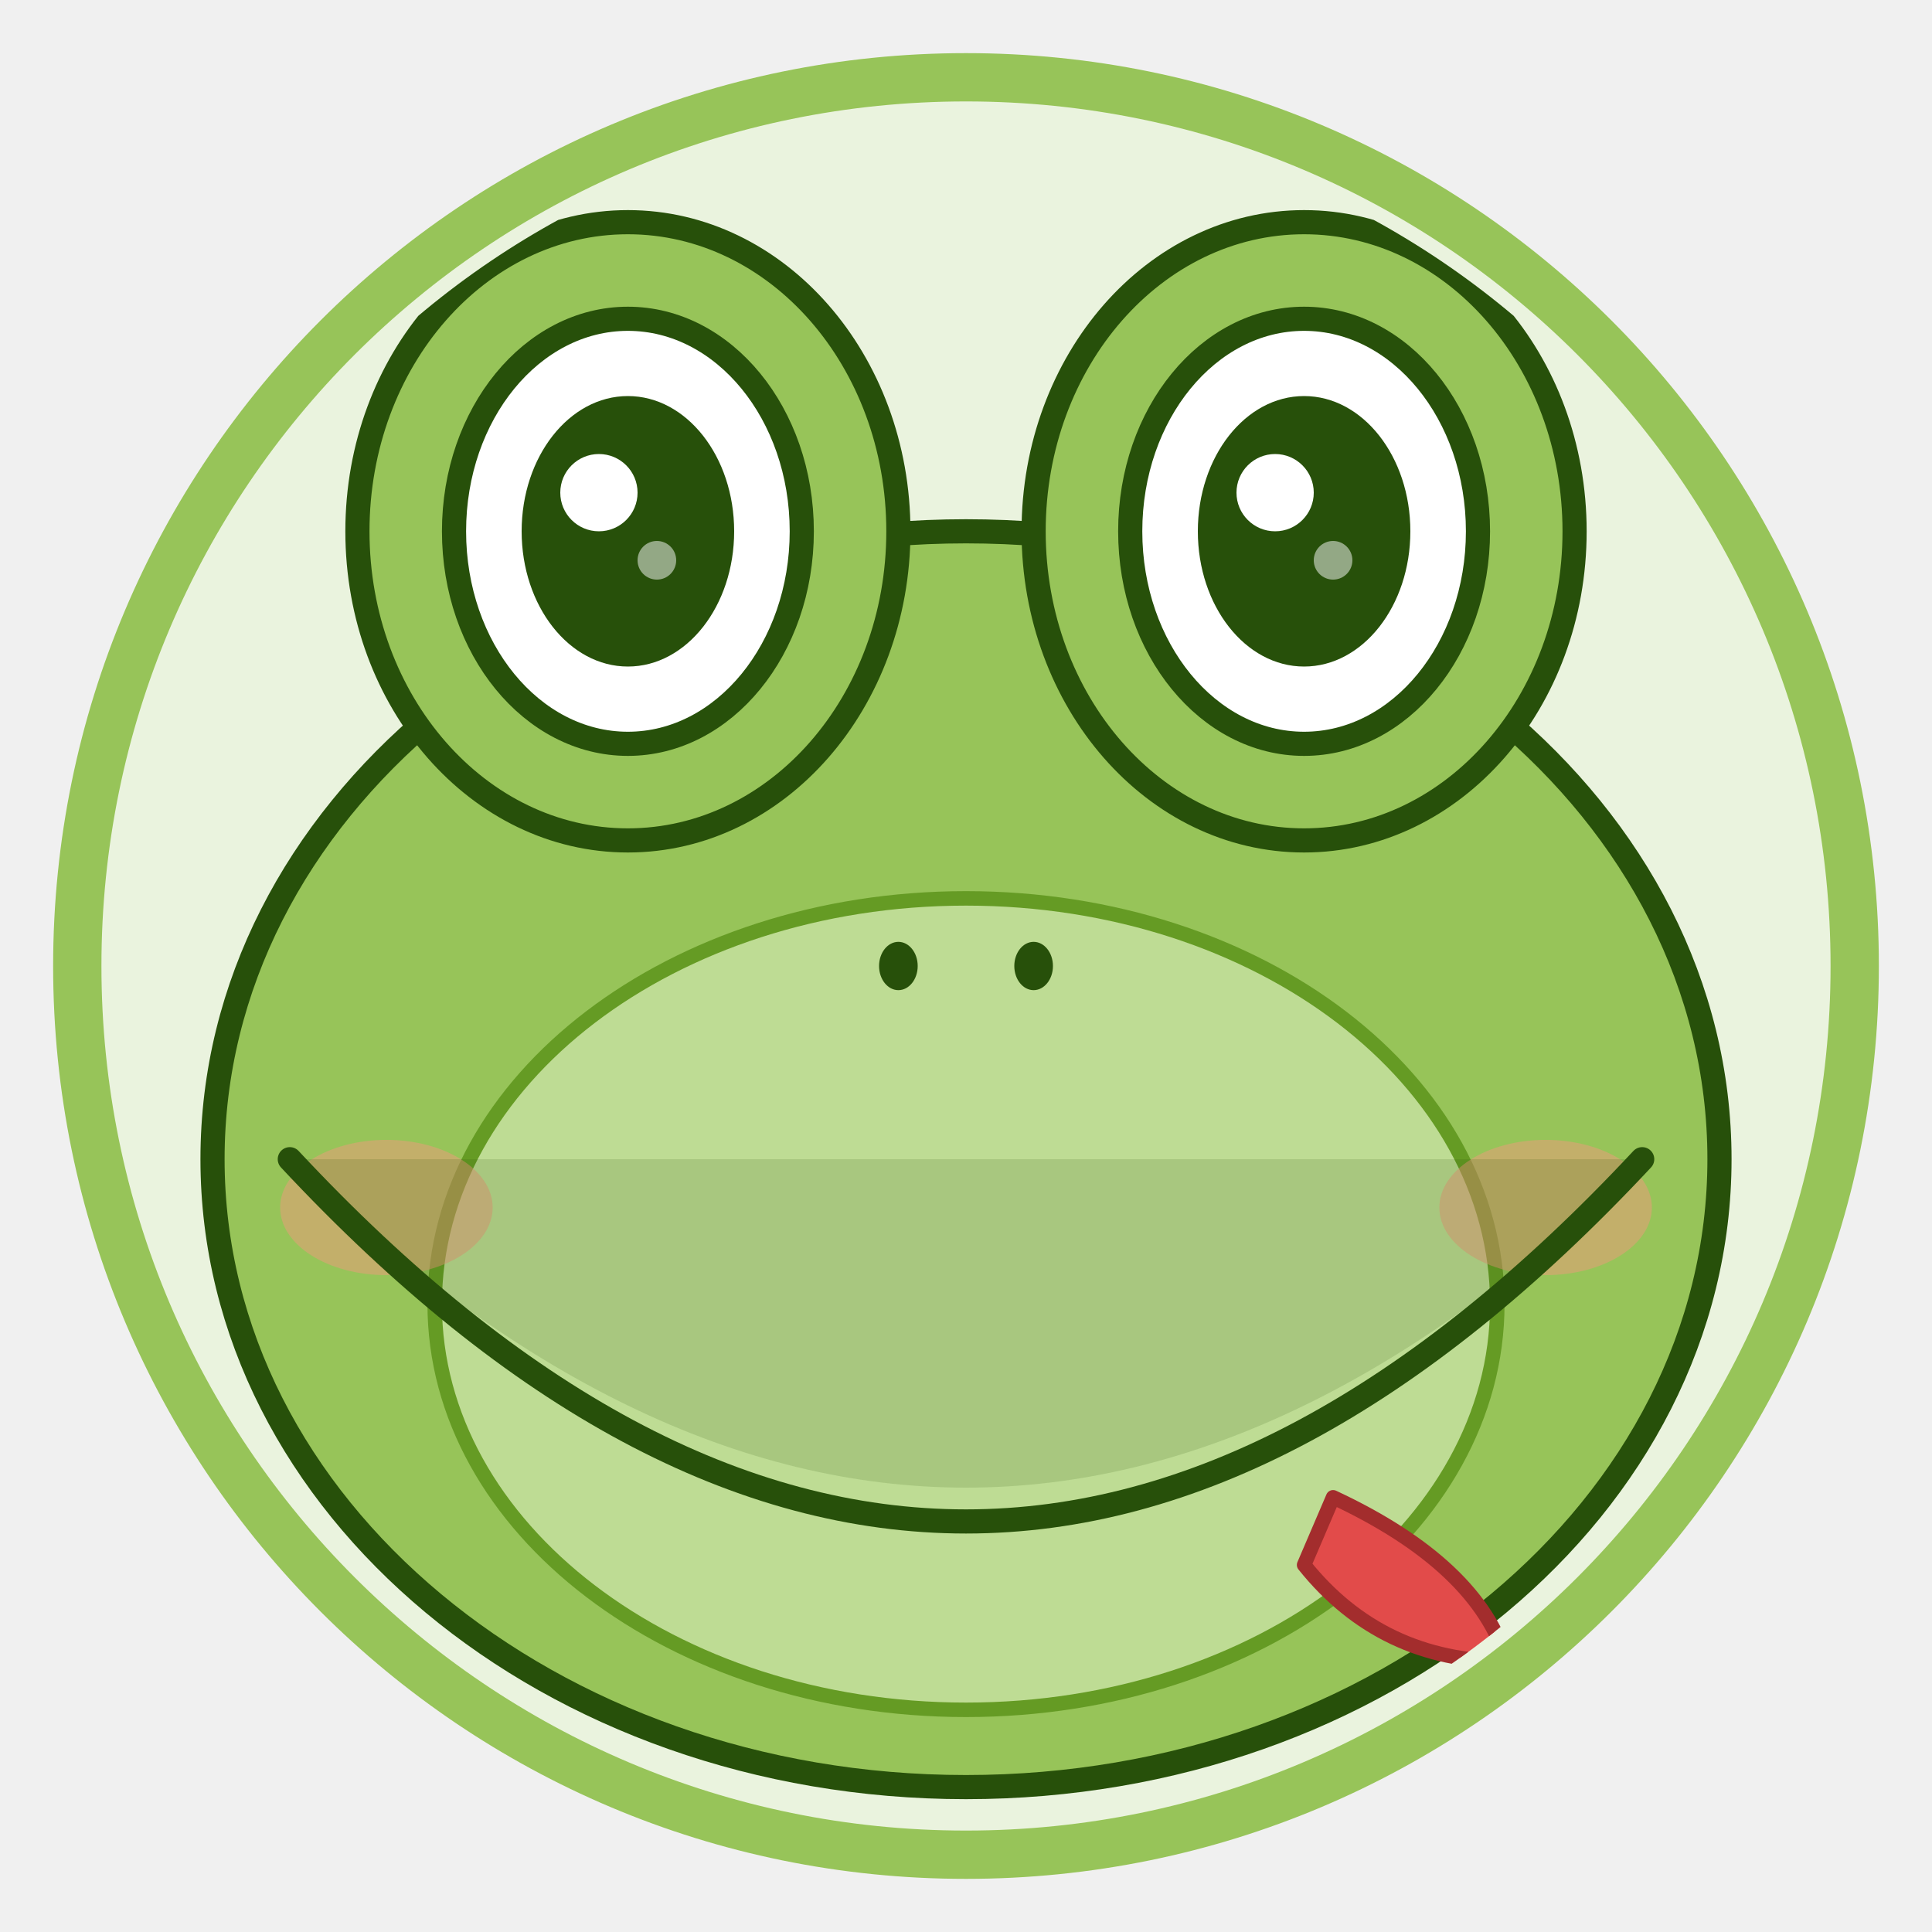
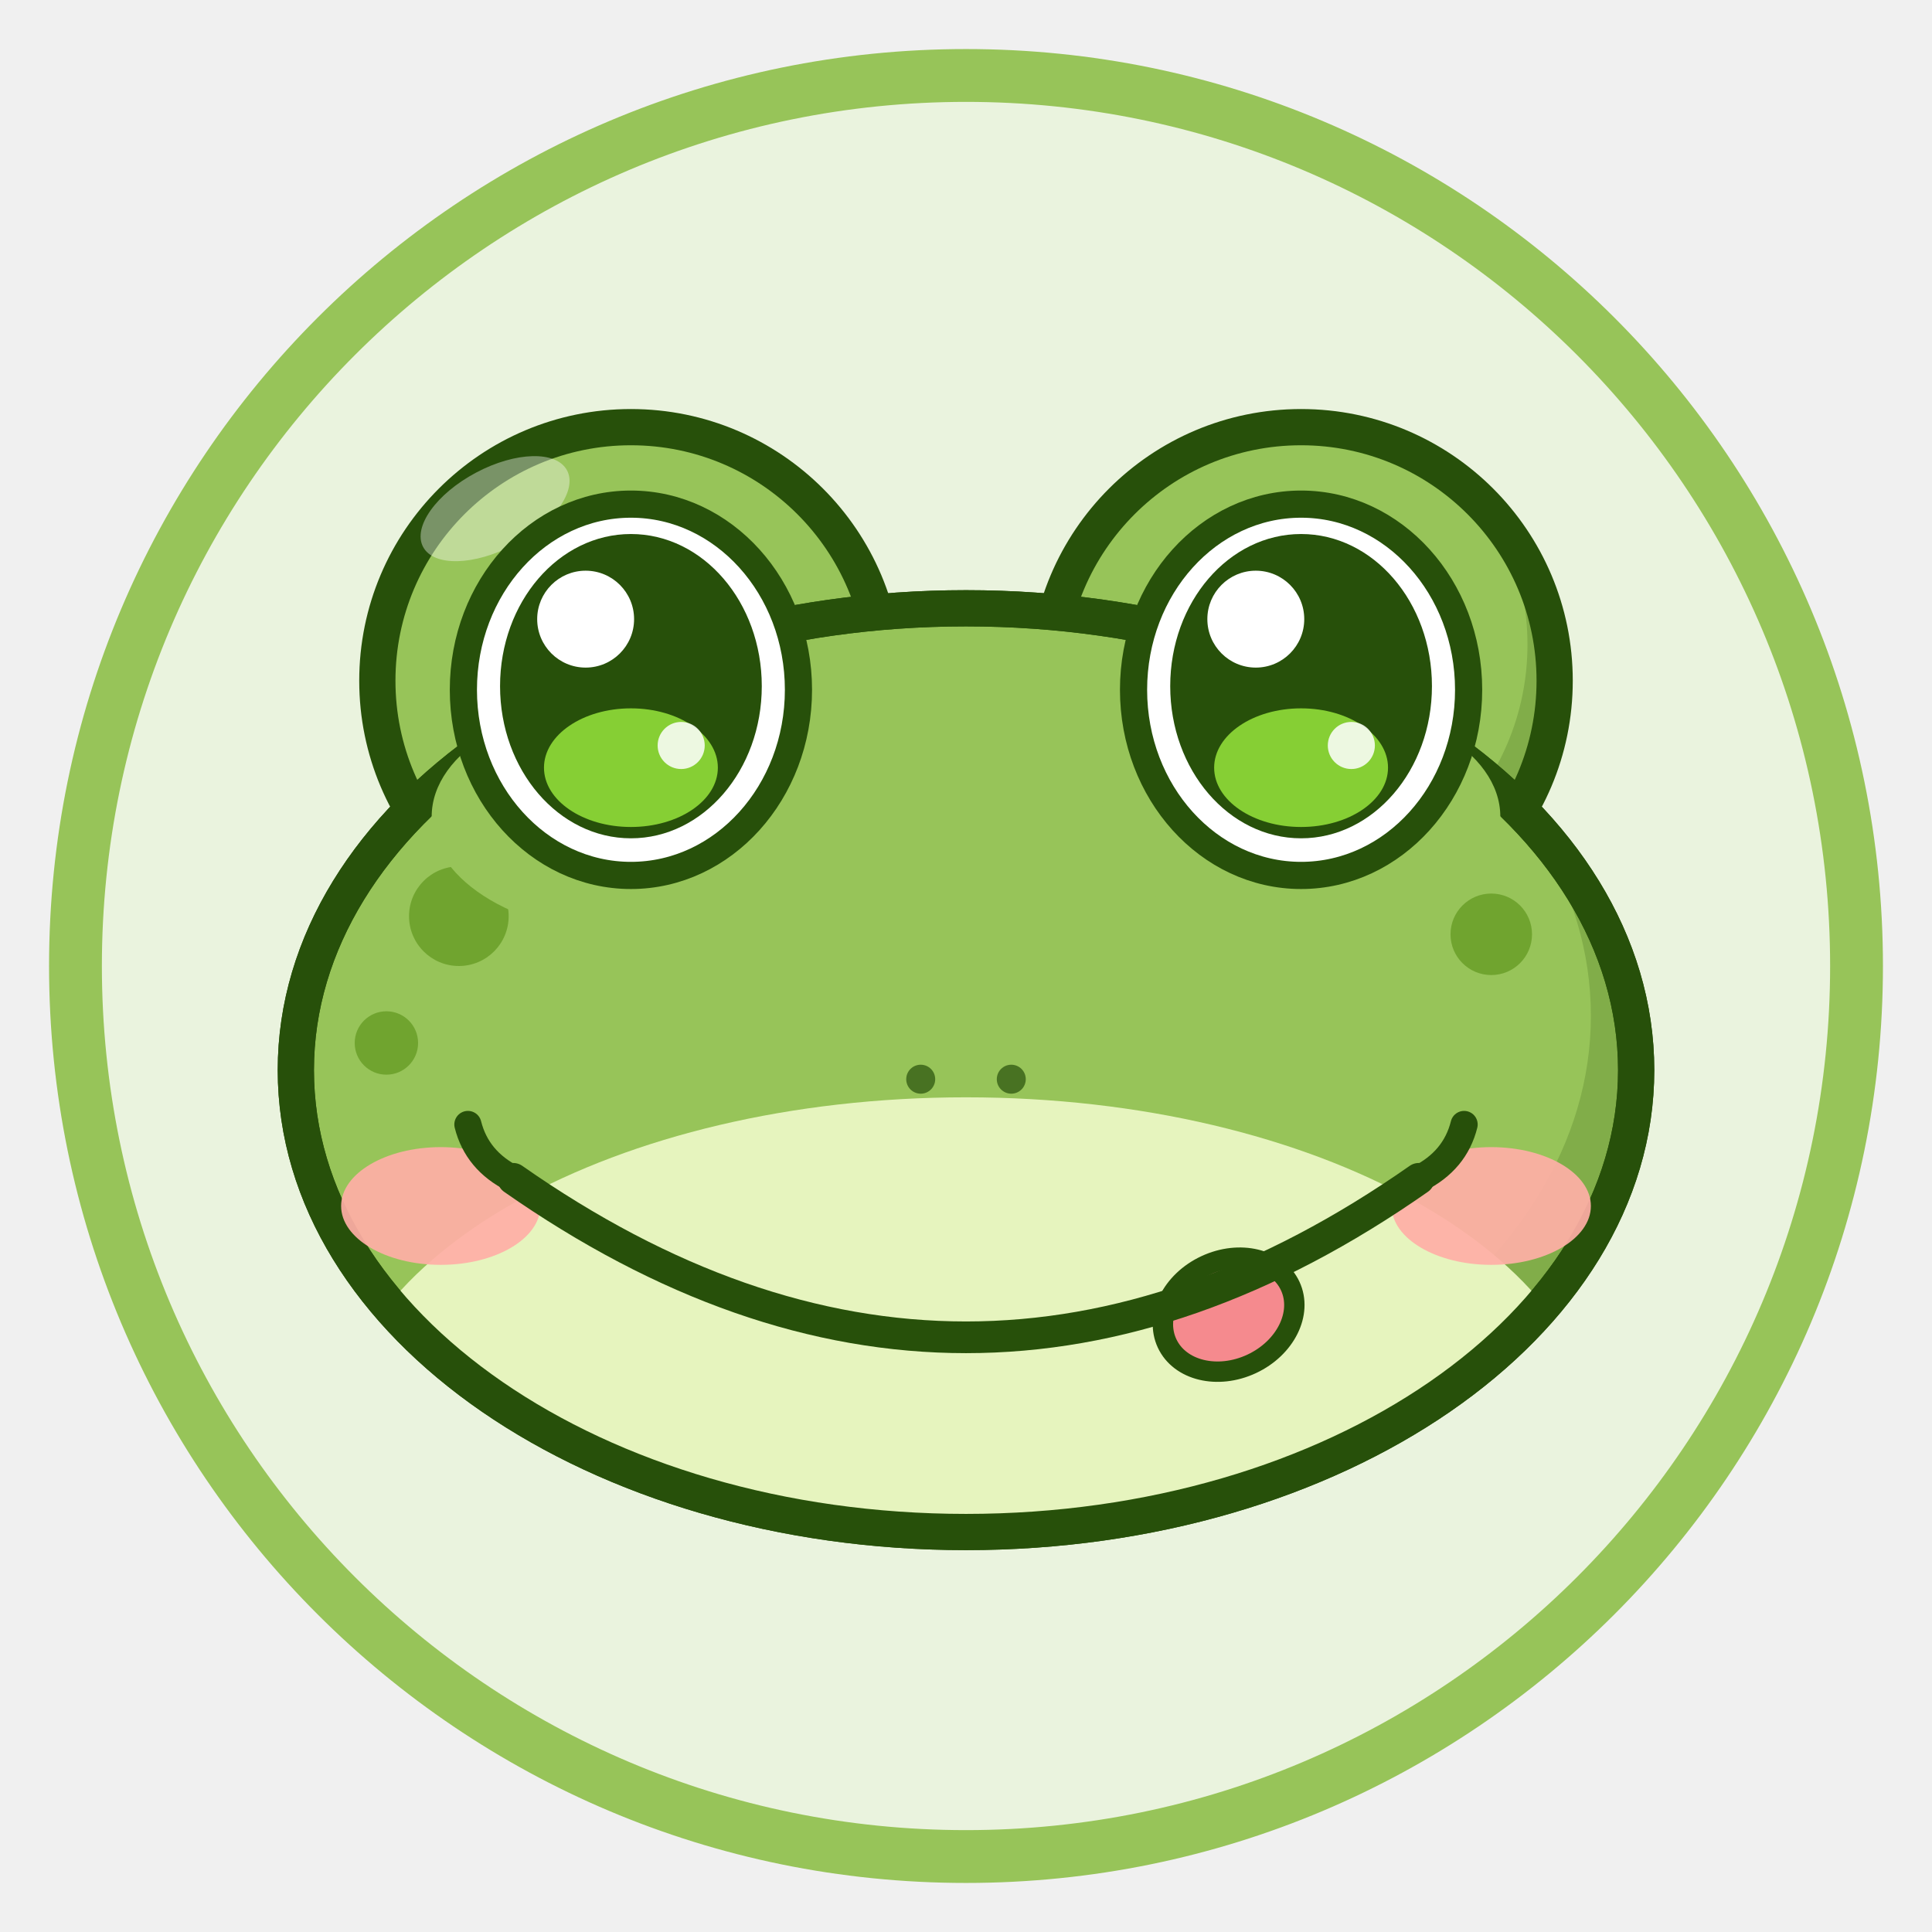
- <svg xmlns="http://www.w3.org/2000/svg" viewBox="0 0 200 200" fill="none">
-   <circle cx="100" cy="100" r="92" fill="#EAF3DE" stroke="#97C459" stroke-width="5" />
-   <defs>
-     <clipPath id="bounceCircle">
-       <circle cx="100" cy="100" r="88" />
-     </clipPath>
-   </defs>
-   <g clip-path="url(#bounceCircle)">
-     <ellipse cx="100" cy="120" rx="78" ry="65" fill="#97C459" stroke="#27500A" stroke-width="2.5" />
-     <ellipse cx="100" cy="135" rx="55" ry="42" fill="#C0DD97" stroke="#639922" stroke-width="1.5" opacity="0.95" />
-     <ellipse cx="65" cy="55" rx="28" ry="32" fill="#97C459" stroke="#27500A" stroke-width="2.5" />
-     <ellipse cx="135" cy="55" rx="28" ry="32" fill="#97C459" stroke="#27500A" stroke-width="2.5" />
-     <ellipse cx="65" cy="55" rx="18" ry="22" fill="#FFFFFF" stroke="#27500A" stroke-width="2.5" />
-     <ellipse cx="135" cy="55" rx="18" ry="22" fill="#FFFFFF" stroke="#27500A" stroke-width="2.5" />
-     <ellipse cx="65" cy="55" rx="11" ry="14" fill="#27500A" />
-     <ellipse cx="135" cy="55" rx="11" ry="14" fill="#27500A" />
-     <circle cx="62" cy="51" r="4" fill="#FFFFFF" />
-     <circle cx="132" cy="51" r="4" fill="#FFFFFF" />
-     <circle cx="68" cy="58" r="2" fill="#FFFFFF" opacity="0.5" />
-     <circle cx="138" cy="58" r="2" fill="#FFFFFF" opacity="0.5" />
-     <ellipse cx="40" cy="125" rx="11" ry="7" fill="#F0997B" opacity="0.5" />
-     <ellipse cx="160" cy="125" rx="11" ry="7" fill="#F0997B" opacity="0.5" />
-     <path d="M30 120 Q100 195 170 120" stroke="#27500A" stroke-width="2.5" fill="none" stroke-linecap="round" />
-     <path d="M30 120 Q100 188 170 120" fill="#27500A" opacity="0.15" />
-     <path d="M138 155 Q153 162 156 172 Q143 172 135 162 Z" fill="#E24B4A" stroke="#A32D2D" stroke-width="1.5" stroke-linejoin="round" />
-     <ellipse cx="93" cy="100" rx="2" ry="2.5" fill="#27500A" />
-     <ellipse cx="107" cy="100" rx="2" ry="2.5" fill="#27500A" />
+ <svg xmlns="http://www.w3.org/2000/svg" viewBox="0 0 512 512" fill="none">
+   <circle cx="256" cy="256" r="236" fill="#EAF3DE" />
+   <clipPath id="c7">
+     <circle cx="256" cy="256" r="228" />
+   </clipPath>
+   <g clip-path="url(#c7)">
+     <g transform="translate(-51.2 10) scale(1.2)">
+       <clipPath id="c1">
+         <circle cx="182" cy="142" r="56" />
+       </clipPath>
+       <circle cx="182" cy="142" r="56" fill="#81AD49" />
+       <g clip-path="url(#c1)">
+         <g transform="translate(-6 -8)">
+           <circle cx="182" cy="142" r="56" fill="#97C459" />
+         </g>
+       </g>
+       <circle cx="182" cy="142" r="56" fill="none" stroke="#27500A" stroke-width="8" stroke-linecap="round" stroke-linejoin="round" />
+       <clipPath id="c2">
+         <circle cx="330" cy="142" r="56" />
+       </clipPath>
+       <circle cx="330" cy="142" r="56" fill="#81AD49" />
+       <g clip-path="url(#c2)">
+         <g transform="translate(-6 -8)">
+           <circle cx="330" cy="142" r="56" fill="#97C459" />
+         </g>
+       </g>
+       <circle cx="330" cy="142" r="56" fill="none" stroke="#27500A" stroke-width="8" stroke-linecap="round" stroke-linejoin="round" />
+       <clipPath id="c3">
+         <ellipse cx="256" cy="228" rx="148" ry="102" />
+       </clipPath>
+       <ellipse cx="256" cy="228" rx="148" ry="102" fill="#81AD49" />
+       <g clip-path="url(#c3)">
+         <g transform="translate(-10 -12)">
+           <ellipse cx="256" cy="228" rx="148" ry="102" fill="#97C459" />
+         </g>
+       </g>
+       <ellipse cx="256" cy="228" rx="148" ry="102" fill="none" stroke="#27500A" stroke-width="8" stroke-linecap="round" stroke-linejoin="round" />
+       <clipPath id="c4">
+         <ellipse cx="256" cy="228" rx="148" ry="102" />
+       </clipPath>
+       <g clip-path="url(#c4)">
+         <ellipse cx="256" cy="312" rx="140" ry="78" fill="#E6F4BE" />
+         <circle cx="144" cy="194" r="11" fill="#639922" opacity="0.75" />
+         <circle cx="128" cy="222" r="7" fill="#639922" opacity="0.75" />
+         <circle cx="372" cy="198" r="9" fill="#639922" opacity="0.75" />
+       </g>
+       <ellipse cx="256" cy="228" rx="148" ry="102" fill="none" stroke="#27500A" stroke-width="8" stroke-linecap="round" stroke-linejoin="round" />
+       <ellipse cx="182" cy="172" rx="44" ry="26" fill="#97C459" />
+       <ellipse cx="330" cy="172" rx="44" ry="26" fill="#97C459" />
+       <ellipse cx="152" cy="104" rx="18" ry="9" transform="rotate(-28 152 104)" fill="#FFFFFF" opacity="0.38" />
+       <ellipse cx="182" cy="144" rx="37" ry="41" fill="#FFFFFF" />
+       <clipPath id="c5">
+         <ellipse cx="182" cy="144" rx="37" ry="41" />
+       </clipPath>
+       <g clip-path="url(#c5)">
+         <ellipse cx="182" cy="143.2" rx="28.9" ry="33.6" fill="#27500A" />
+         <ellipse cx="182" cy="161.2" rx="19.2" ry="13.1" fill="#86CF34" />
+         <circle cx="172" cy="128.4" r="10.7" fill="#FFFFFF" />
+         <circle cx="193.1" cy="156.3" r="5.2" fill="#FFFFFF" opacity="0.85" />
+       </g>
+       <ellipse cx="182" cy="144" rx="37" ry="41" fill="none" stroke="#27500A" stroke-width="6" stroke-linecap="round" stroke-linejoin="round" />
+       <ellipse cx="330" cy="144" rx="37" ry="41" fill="#FFFFFF" />
+       <clipPath id="c6">
+         <ellipse cx="330" cy="144" rx="37" ry="41" />
+       </clipPath>
+       <g clip-path="url(#c6)">
+         <ellipse cx="330" cy="143.2" rx="28.9" ry="33.6" fill="#27500A" />
+         <ellipse cx="330" cy="161.2" rx="19.2" ry="13.1" fill="#86CF34" />
+         <circle cx="320" cy="128.4" r="10.7" fill="#FFFFFF" />
+         <circle cx="341.1" cy="156.3" r="5.2" fill="#FFFFFF" opacity="0.85" />
+       </g>
+       <ellipse cx="330" cy="144" rx="37" ry="41" fill="none" stroke="#27500A" stroke-width="6" stroke-linecap="round" stroke-linejoin="round" />
+       <circle cx="246" cy="230" r="3.2" fill="#27500A" opacity="0.7" />
+       <circle cx="266" cy="230" r="3.2" fill="#27500A" opacity="0.7" />
+       <ellipse cx="140" cy="258" rx="22" ry="13" fill="#FFAFA6" opacity="0.92" />
+       <ellipse cx="372" cy="258" rx="22" ry="13" fill="#FFAFA6" opacity="0.92" />
+       <ellipse cx="314" cy="282" rx="15" ry="12" transform="rotate(-25 314 282)" fill="#F58A8E" stroke="#27500A" stroke-width="4.5" stroke-linejoin="round" stroke-linecap="round" />
+       <path d="M156 252 Q256 322 356 252" fill="none" stroke="#27500A" stroke-width="7" stroke-linecap="round" stroke-linejoin="round" />
+       <path d="M156 252 q-8 -4 -10 -12 M356 252 q8 -4 10 -12" fill="none" stroke="#27500A" stroke-width="6" stroke-linecap="round" stroke-linejoin="round" />
+     </g>
  </g>
+   <circle cx="256" cy="256" r="236" fill="none" stroke="#97C459" stroke-width="14" stroke-linecap="round" stroke-linejoin="round" />
</svg>
